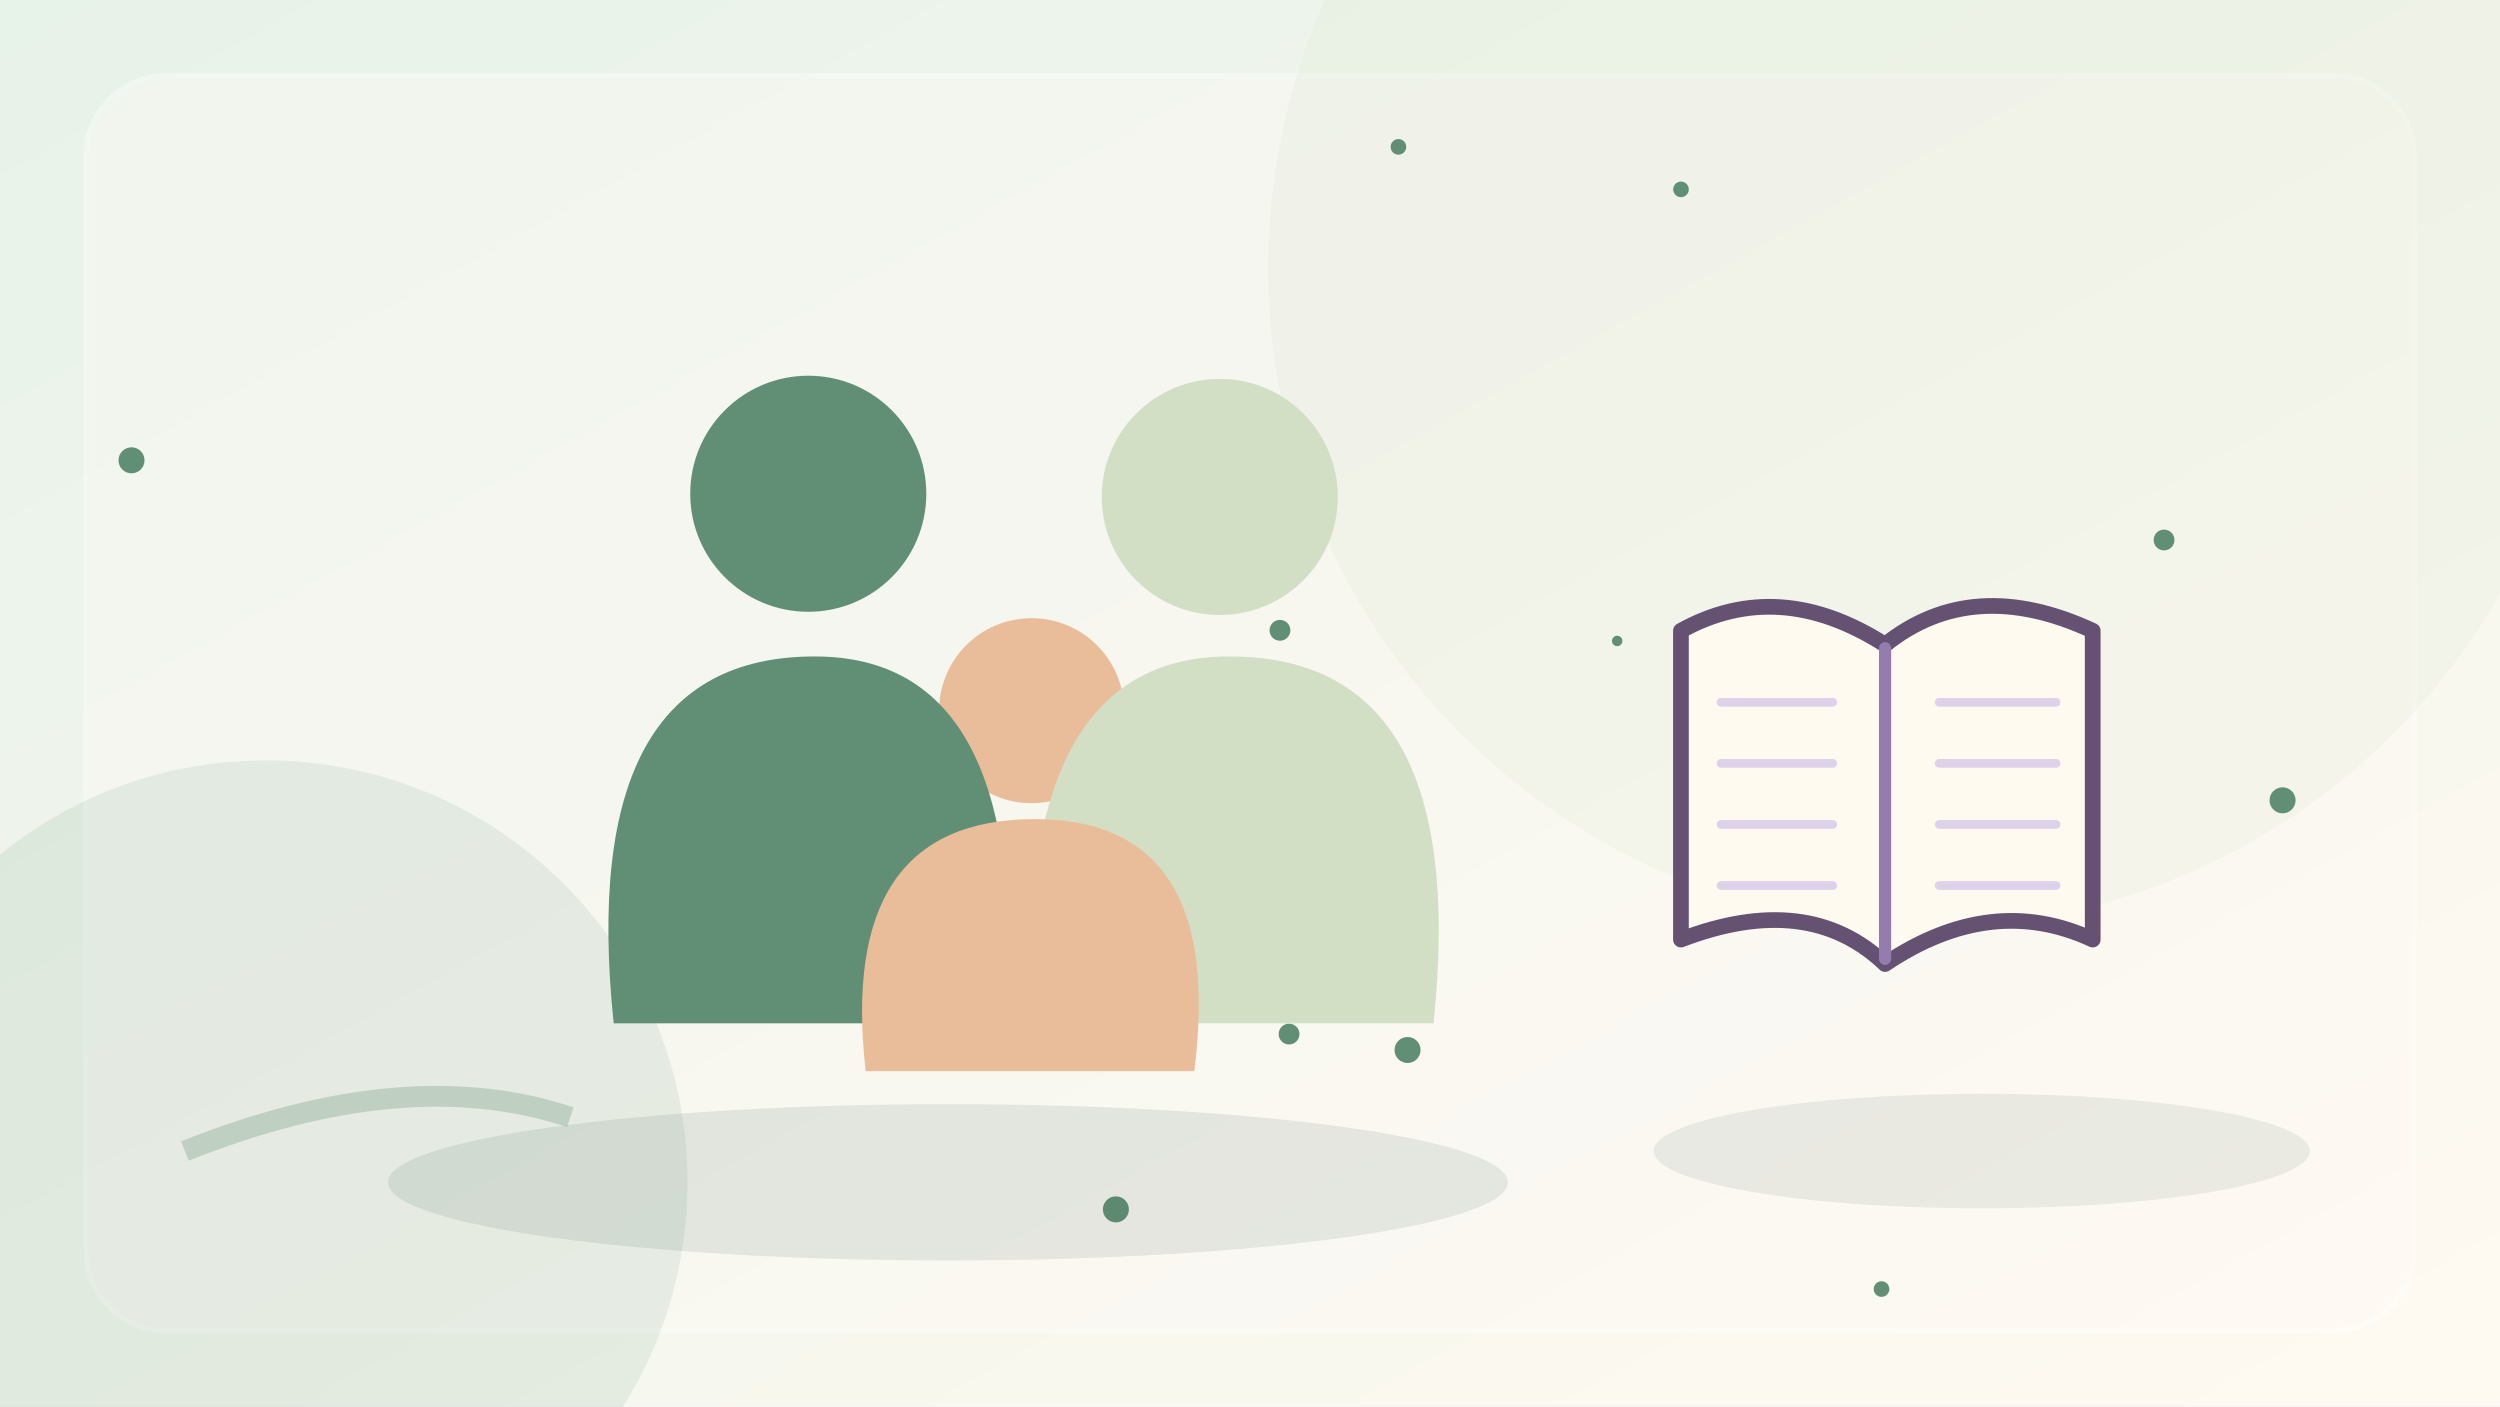
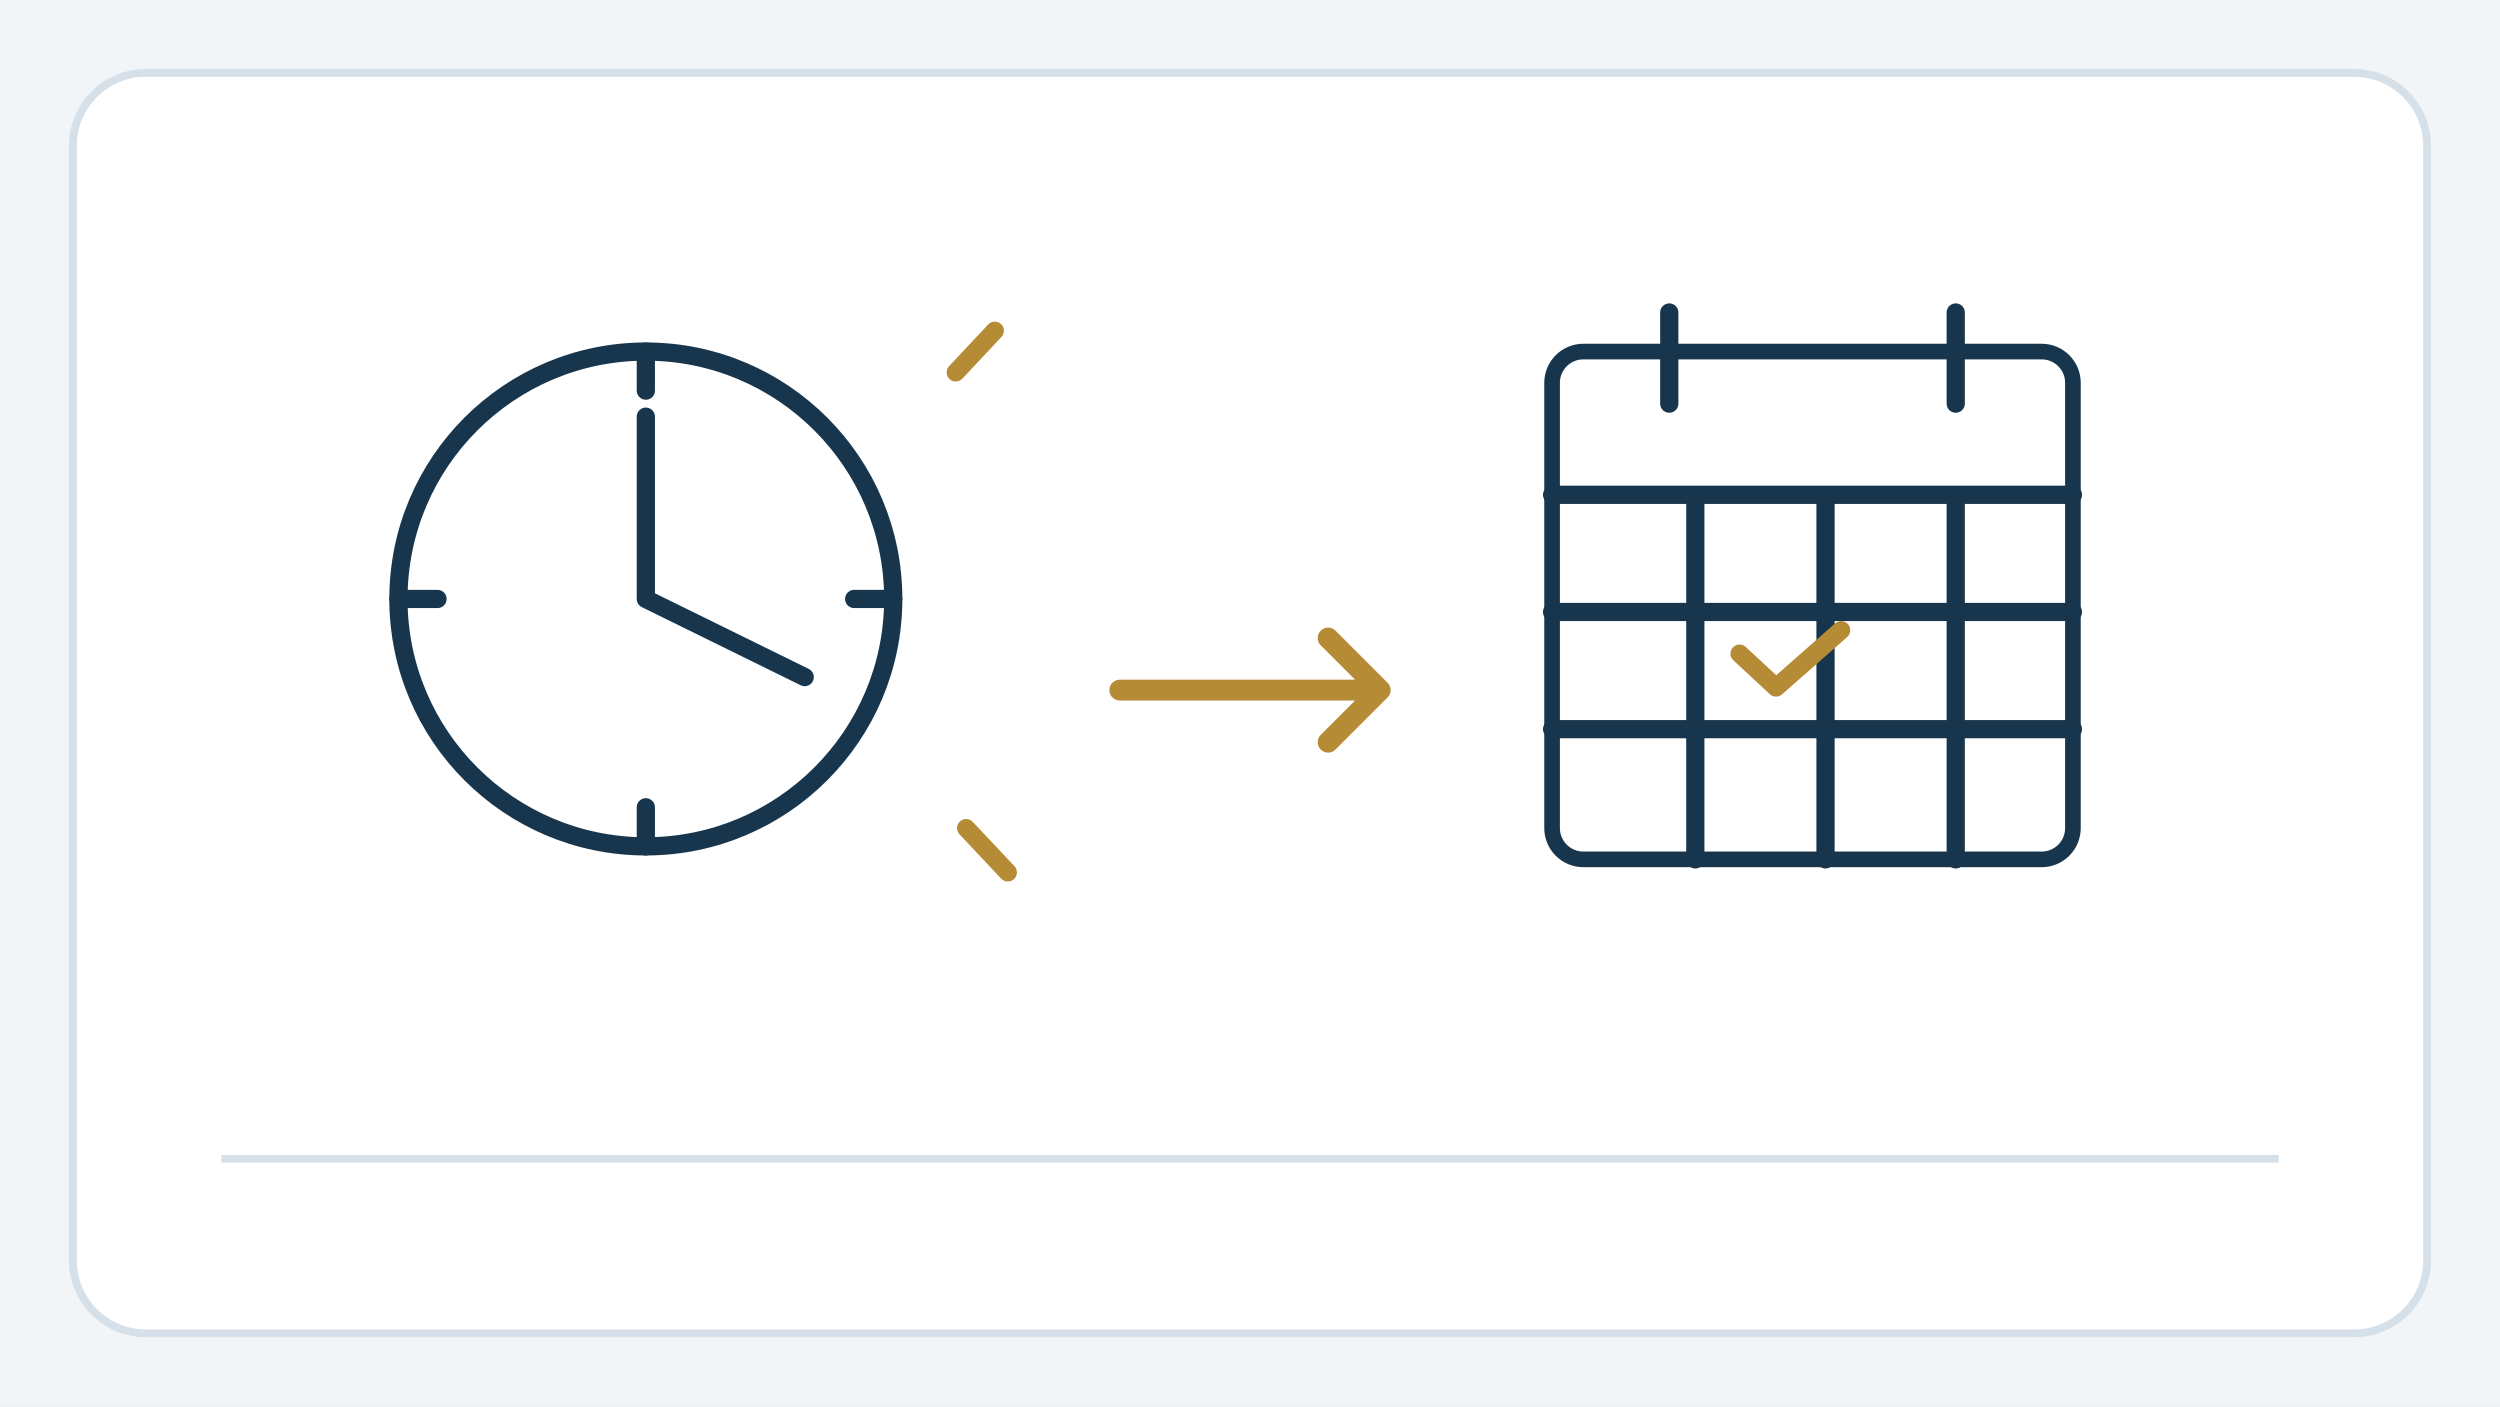
- <svg xmlns="http://www.w3.org/2000/svg" width="960" height="540" viewBox="0 0 960 540" role="img" aria-label="Autorska ilustracja: Odbudowa decyzji w wybranej sprawie">
-   <defs>
-     <linearGradient id="background" x1="0" y1="0" x2="1" y2="1">
-       <stop offset="0" stop-color="#e7f2e9" />
-       <stop offset="1" stop-color="#fffaf1" />
-     </linearGradient>
-   </defs>
-   <rect width="960" height="540" fill="url(#background)" />
-   <rect x="33" y="29" width="894" height="482" rx="31" fill="#fffaf7" opacity=".35" stroke="#fff" stroke-width="2" />
-   <circle cx="740" cy="103" r="253" fill="#d2dfc5" opacity=".16" />
-   <circle cx="102" cy="454" r="162" fill="#618f75" opacity=".12" />
-   <circle cx="379.5" cy="333.84" r="4" fill="#618f75" stroke="none" stroke-width="4" />
-   <circle cx="722.5" cy="495" r="3" fill="#618f75" stroke="none" stroke-width="4" />
-   <circle cx="491.5" cy="242.04" r="4" fill="#618f75" stroke="none" stroke-width="4" />
-   <circle cx="386.5" cy="274.68" r="4" fill="#618f75" stroke="none" stroke-width="4" />
-   <circle cx="621" cy="246.12" r="2" fill="#618f75" stroke="none" stroke-width="4" />
-   <circle cx="50.5" cy="176.76" r="5" fill="#618f75" stroke="none" stroke-width="4" />
-   <circle cx="428.5" cy="270.6" r="3" fill="#618f75" stroke="none" stroke-width="4" />
-   <circle cx="831" cy="207.36" r="4" fill="#618f75" stroke="none" stroke-width="4" />
-   <circle cx="428.5" cy="464.4" r="5" fill="#618f75" stroke="none" stroke-width="4" />
-   <circle cx="761" cy="256.32" r="3" fill="#618f75" stroke="none" stroke-width="4" />
-   <circle cx="495" cy="397.08" r="4" fill="#618f75" stroke="none" stroke-width="4" />
-   <circle cx="540.5" cy="403.2" r="5" fill="#618f75" stroke="none" stroke-width="4" />
-   <circle cx="645.5" cy="72.72" r="3" fill="#618f75" stroke="none" stroke-width="4" />
-   <circle cx="537" cy="56.4" r="3" fill="#618f75" stroke="none" stroke-width="4" />
-   <circle cx="876.5" cy="307.32" r="5" fill="#618f75" stroke="none" stroke-width="4" />
-   <ellipse cx="364" cy="454" rx="215" ry="30" fill="#395f52" opacity=".12" />
-   <ellipse cx="761" cy="442" rx="126" ry="22" fill="#395f52" opacity=".10" />
-   <g transform="translate(194 72) scale(1.225)">
-     <circle cx="95" cy="96" r="37" fill="#618f75" stroke="none" stroke-width="4" />
-     <circle cx="224" cy="97" r="37" fill="#d2dfc5" stroke="none" stroke-width="4" />
-     <circle cx="165" cy="164" r="29" fill="#e9bd99" stroke="none" stroke-width="4" />
-     <path d="M34 262q-12-115 63-115q68 0 60 115" fill="#618f75" stroke="none" stroke-width="5" stroke-linejoin="round" stroke-linecap="round" />
-     <path d="M165 262q-6-115 62-115q76 0 64 115" fill="#d2dfc5" stroke="none" stroke-width="5" stroke-linejoin="round" stroke-linecap="round" />
-     <path d="M113 277q-9-79 53-79q60 0 50 79" fill="#e9bd99" stroke="none" stroke-width="5" stroke-linejoin="round" stroke-linecap="round" />
+ <svg xmlns="http://www.w3.org/2000/svg" width="960" height="540" viewBox="0 0 960 540" role="img" aria-label="Odbudowa decyzji w wybranej sprawie — czas i kalendarz">
+   <rect width="960" height="540" fill="#f1f5f8" />
+   <rect x="28" y="28" width="904" height="484" rx="28" fill="#fff" stroke="#d6e0e8" stroke-width="3" />
+   <g transform="translate(93 85)">
+     <circle cx="155" cy="145" r="95" fill="none" stroke="#17364d" stroke-width="7" />
+     <path d="M155 145V75 M155 145L216 175 M155 50V65 M250 145H235 M155 240V225 M60 145H75" fill="none" stroke="#17364d" stroke-width="7" stroke-linecap="round" stroke-linejoin="round" />
+     <path d="M274 58L289 42 M278 233L294 250" fill="none" stroke="#b68b36" stroke-width="7" stroke-linecap="round" stroke-linejoin="round" />
  </g>
-   <g transform="translate(616 200) scale(0.670)">
-     <path d="M161 71q-61-39-117-8v177q73-28 117 14q61-41 119-14V63q-69-32-119 8Z" fill="#fffaf0" stroke="#655172" stroke-width="9" stroke-linejoin="round" stroke-linecap="round" />
-     <path d="M161 73L161 251" stroke="#947dac" stroke-width="7" stroke-linecap="round" fill="none" />
-     <path d="M67 104L131 104" stroke="#ddd2e9" stroke-width="5" stroke-linecap="round" fill="none" />
-     <path d="M192 104L259 104" stroke="#ddd2e9" stroke-width="5" stroke-linecap="round" fill="none" />
-     <path d="M67 139L131 139" stroke="#ddd2e9" stroke-width="5" stroke-linecap="round" fill="none" />
-     <path d="M192 139L259 139" stroke="#ddd2e9" stroke-width="5" stroke-linecap="round" fill="none" />
-     <path d="M67 174L131 174" stroke="#ddd2e9" stroke-width="5" stroke-linecap="round" fill="none" />
-     <path d="M192 174L259 174" stroke="#ddd2e9" stroke-width="5" stroke-linecap="round" fill="none" />
-     <path d="M67 209L131 209" stroke="#ddd2e9" stroke-width="5" stroke-linecap="round" fill="none" />
-     <path d="M192 209L259 209" stroke="#ddd2e9" stroke-width="5" stroke-linecap="round" fill="none" />
+   <g transform="translate(536 85)">
+     <rect x="60" y="50" width="200" height="195" rx="12" fill="#fff" stroke="#17364d" stroke-width="6" />
+     <path d="M60 105H260 M115 105V245 M165 105V245 M215 105V245 M60 150H260 M60 195H260 M105 35V70 M215 35V70" fill="none" stroke="#17364d" stroke-width="7" stroke-linecap="round" stroke-linejoin="round" />
+     <path d="M132 166L146 179L171 157" fill="none" stroke="#b68b36" stroke-width="7" stroke-linecap="round" stroke-linejoin="round" />
  </g>
-   <path d="M71 442q85-34 148-13" fill="none" stroke="#618f75" opacity=".29" stroke-width="8" />
+   <path d="M430 265H530 M510 245L530 265L510 285" fill="none" stroke="#b68b36" stroke-width="8" stroke-linecap="round" stroke-linejoin="round" />
+   <path d="M85 445H875" fill="none" stroke="#d6e0e8" stroke-width="3" />
</svg>
